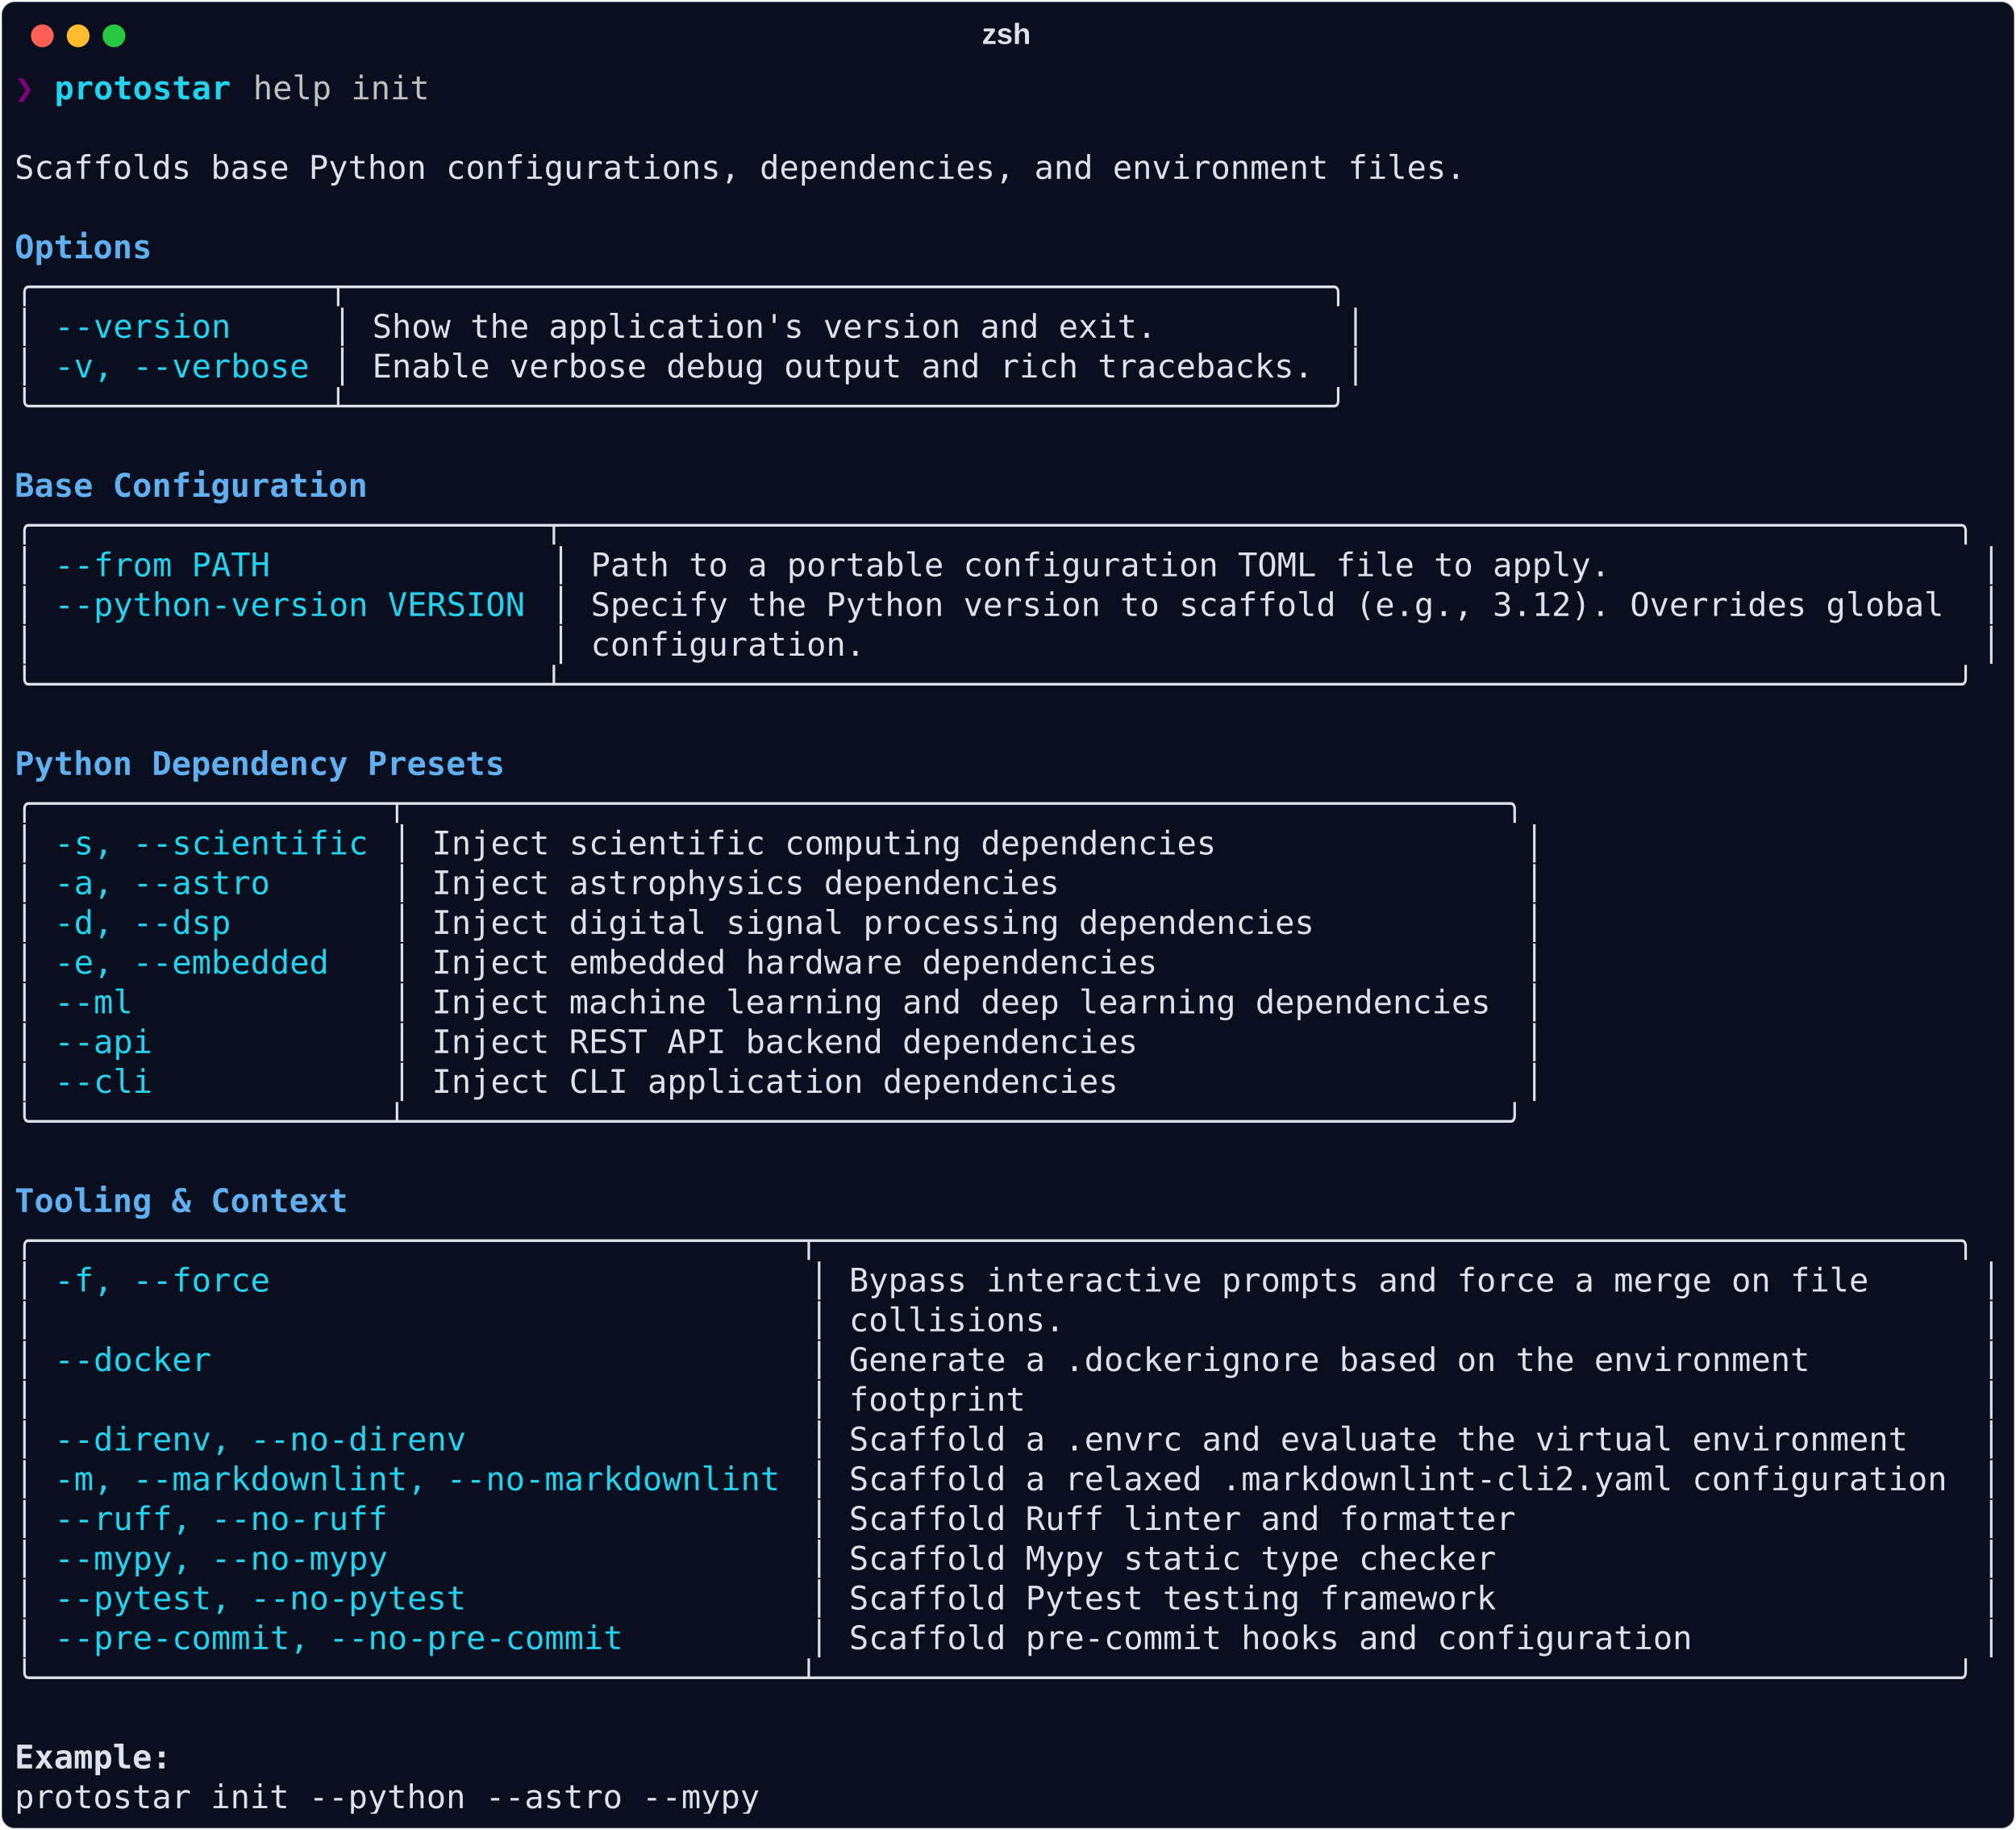
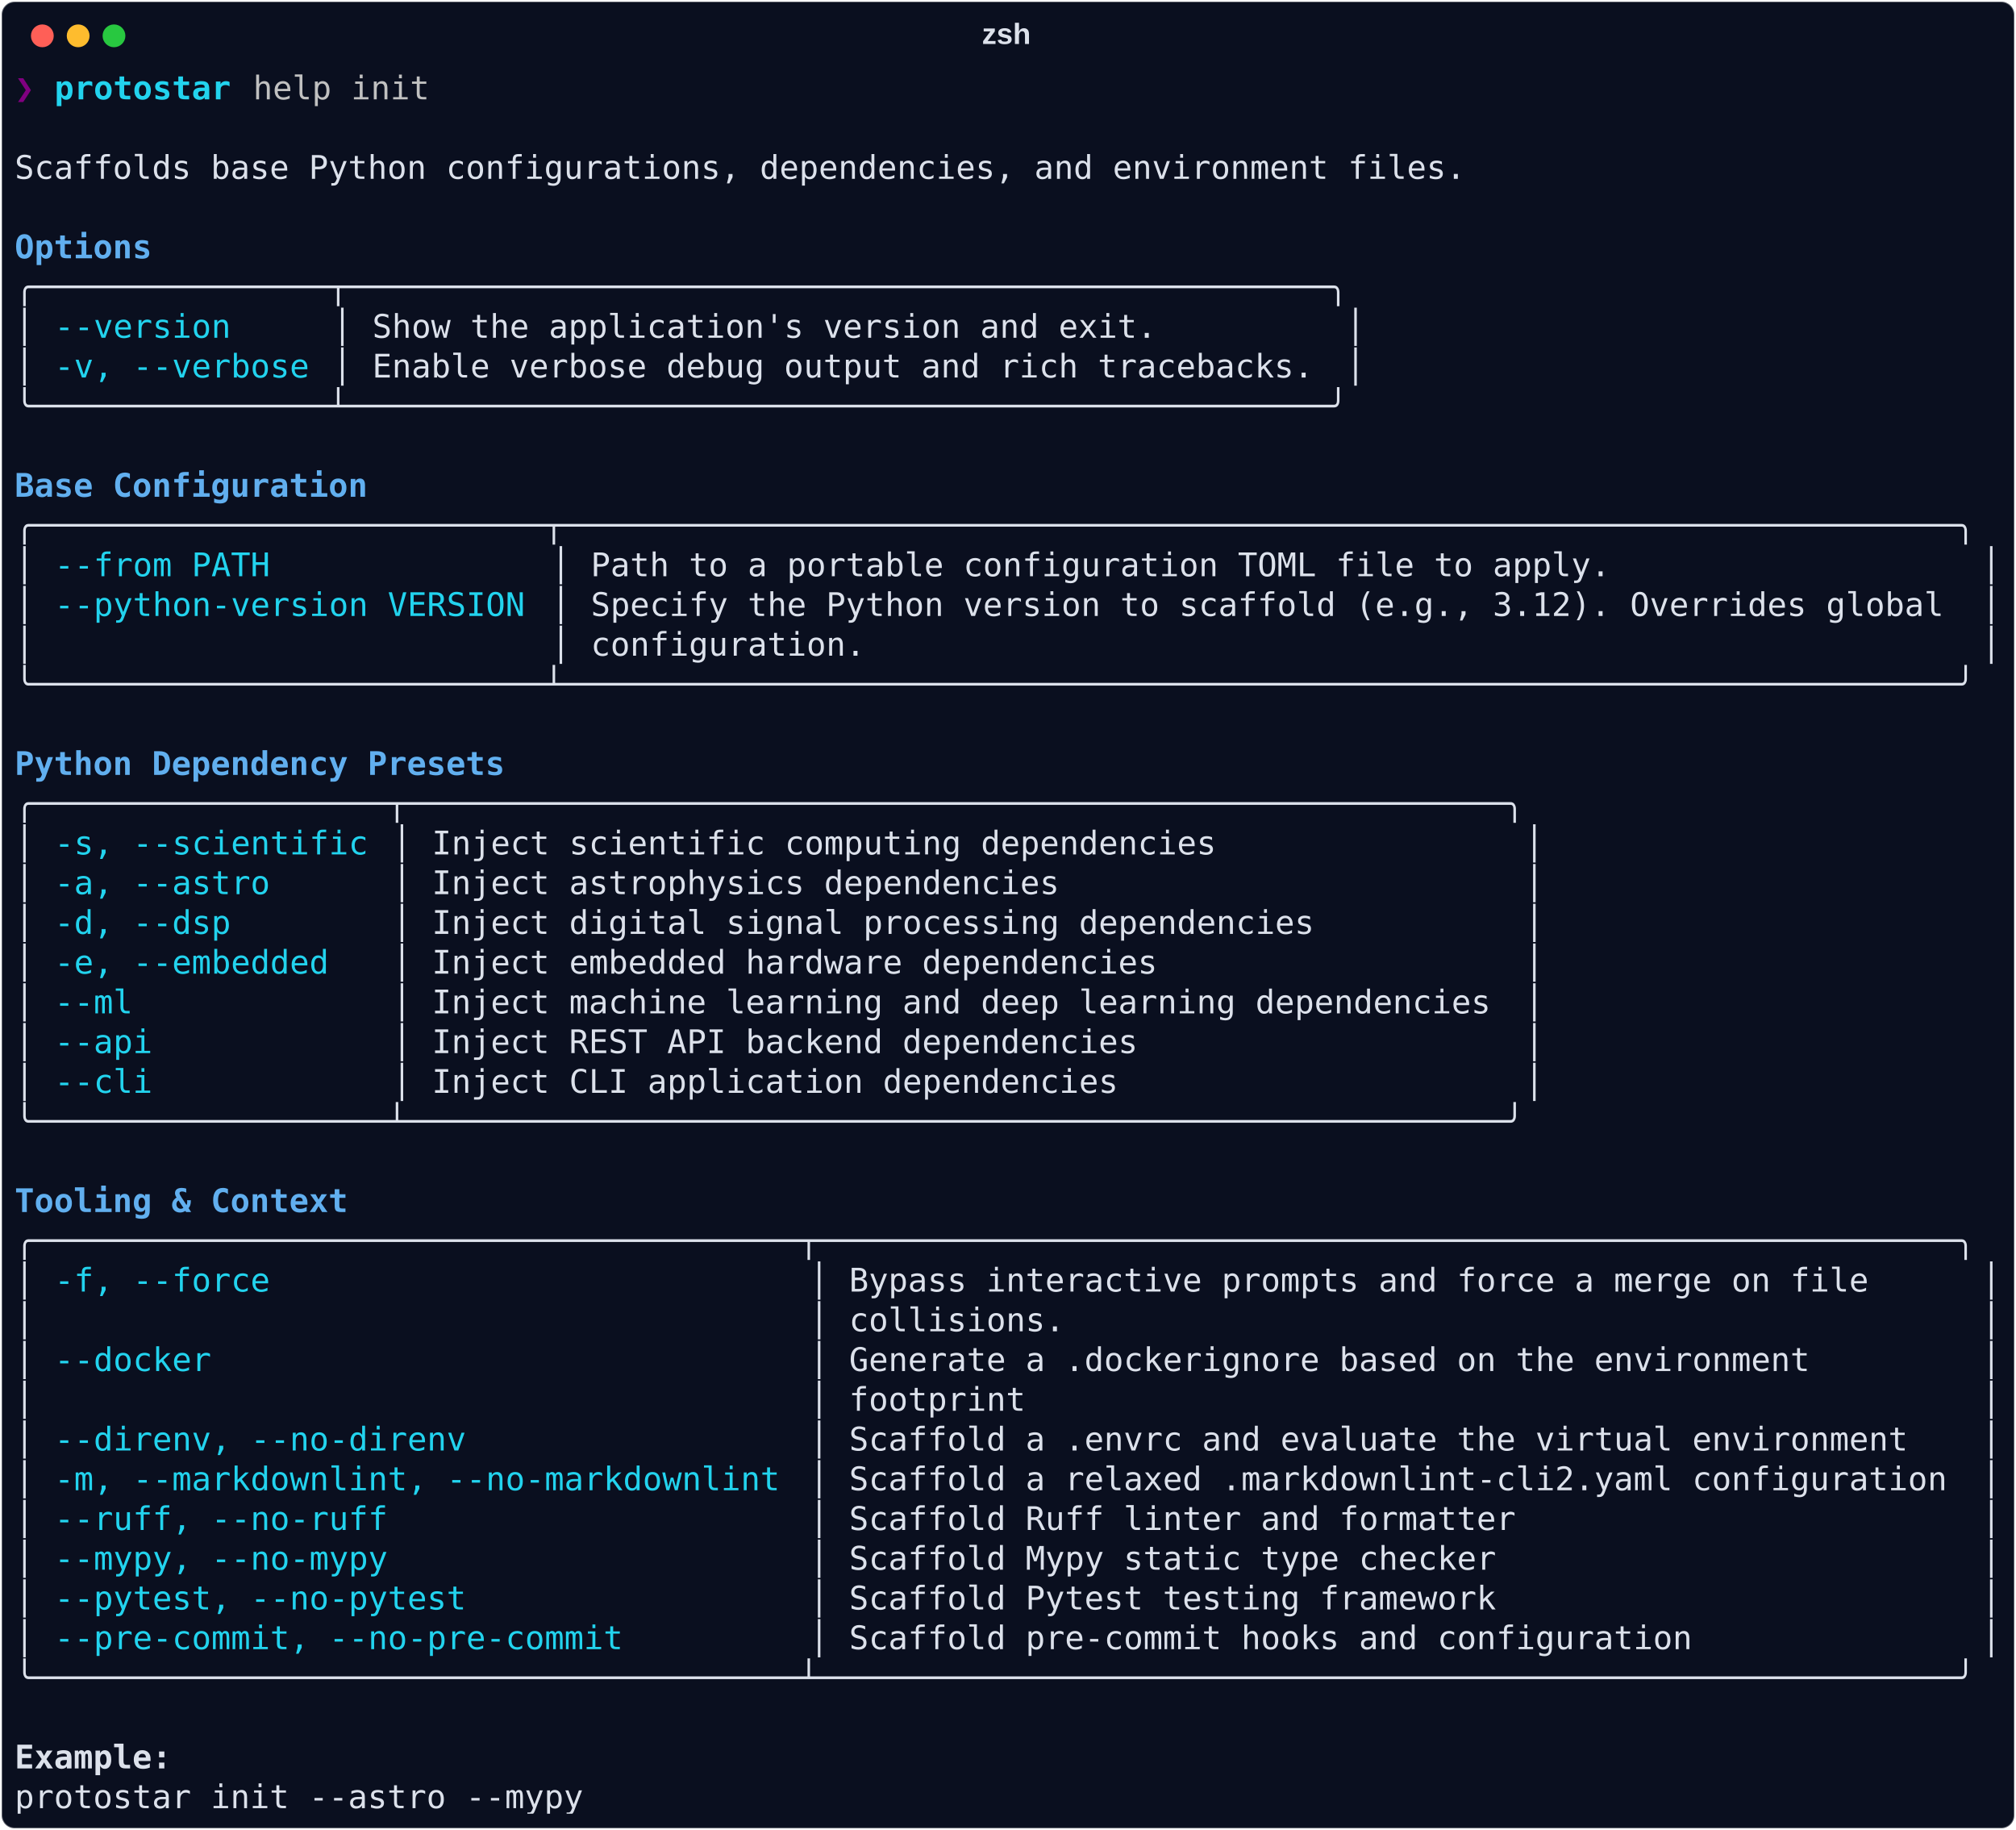
<svg xmlns="http://www.w3.org/2000/svg" class="rich-terminal" viewBox="0 0 1238 1123.6">
  <style>

    @font-face {
        font-family: "Fira Code";
        src: local("FiraCode-Regular"),
                url("https://cdnjs.cloudflare.com/ajax/libs/firacode/6.2.0/woff2/FiraCode-Regular.woff2") format("woff2"),
                url("https://cdnjs.cloudflare.com/ajax/libs/firacode/6.2.0/woff/FiraCode-Regular.woff") format("woff");
        font-style: normal;
        font-weight: 400;
    }
    @font-face {
        font-family: "Fira Code";
        src: local("FiraCode-Bold"),
                url("https://cdnjs.cloudflare.com/ajax/libs/firacode/6.2.0/woff2/FiraCode-Bold.woff2") format("woff2"),
                url("https://cdnjs.cloudflare.com/ajax/libs/firacode/6.2.0/woff/FiraCode-Bold.woff") format("woff");
        font-style: bold;
        font-weight: 700;
    }

    .cli_init_help-matrix {
        font-family: Fira Code, monospace;
        font-size: 20px;
        line-height: 24.4px;
        font-variant-east-asian: full-width;
    }

    .cli_init_help-title {
        font-size: 18px;
        font-weight: bold;
        font-family: arial;
    }

    .cli_init_help-r1 { fill: #800080;font-weight: bold }
.cli_init_help-r2 { fill: #22d3ee;font-weight: bold }
.cli_init_help-r3 { fill: #c0c0c0 }
.cli_init_help-r4 { fill: #dce1eb }
.cli_init_help-r5 { fill: #61afef;font-weight: bold }
.cli_init_help-r6 { fill: #22d3ee }
.cli_init_help-r7 { fill: #dce1eb;font-weight: bold }
    </style>
  <defs>
    <clipPath id="cli_init_help-clip-terminal">
      <rect x="0" y="0" width="1219.0" height="1072.6" />
    </clipPath>
    <clipPath id="cli_init_help-line-0">
      <rect x="0" y="1.5" width="1220" height="24.65" />
    </clipPath>
    <clipPath id="cli_init_help-line-1">
      <rect x="0" y="25.9" width="1220" height="24.65" />
    </clipPath>
    <clipPath id="cli_init_help-line-2">
      <rect x="0" y="50.3" width="1220" height="24.65" />
    </clipPath>
    <clipPath id="cli_init_help-line-3">
      <rect x="0" y="74.7" width="1220" height="24.65" />
    </clipPath>
    <clipPath id="cli_init_help-line-4">
      <rect x="0" y="99.1" width="1220" height="24.65" />
    </clipPath>
    <clipPath id="cli_init_help-line-5">
      <rect x="0" y="123.5" width="1220" height="24.65" />
    </clipPath>
    <clipPath id="cli_init_help-line-6">
      <rect x="0" y="147.9" width="1220" height="24.65" />
    </clipPath>
    <clipPath id="cli_init_help-line-7">
      <rect x="0" y="172.3" width="1220" height="24.65" />
    </clipPath>
    <clipPath id="cli_init_help-line-8">
      <rect x="0" y="196.7" width="1220" height="24.65" />
    </clipPath>
    <clipPath id="cli_init_help-line-9">
      <rect x="0" y="221.1" width="1220" height="24.65" />
    </clipPath>
    <clipPath id="cli_init_help-line-10">
      <rect x="0" y="245.5" width="1220" height="24.65" />
    </clipPath>
    <clipPath id="cli_init_help-line-11">
      <rect x="0" y="269.9" width="1220" height="24.65" />
    </clipPath>
    <clipPath id="cli_init_help-line-12">
      <rect x="0" y="294.3" width="1220" height="24.65" />
    </clipPath>
    <clipPath id="cli_init_help-line-13">
      <rect x="0" y="318.7" width="1220" height="24.65" />
    </clipPath>
    <clipPath id="cli_init_help-line-14">
      <rect x="0" y="343.1" width="1220" height="24.65" />
    </clipPath>
    <clipPath id="cli_init_help-line-15">
      <rect x="0" y="367.5" width="1220" height="24.65" />
    </clipPath>
    <clipPath id="cli_init_help-line-16">
      <rect x="0" y="391.9" width="1220" height="24.65" />
    </clipPath>
    <clipPath id="cli_init_help-line-17">
      <rect x="0" y="416.3" width="1220" height="24.65" />
    </clipPath>
    <clipPath id="cli_init_help-line-18">
      <rect x="0" y="440.7" width="1220" height="24.65" />
    </clipPath>
    <clipPath id="cli_init_help-line-19">
      <rect x="0" y="465.1" width="1220" height="24.65" />
    </clipPath>
    <clipPath id="cli_init_help-line-20">
      <rect x="0" y="489.5" width="1220" height="24.65" />
    </clipPath>
    <clipPath id="cli_init_help-line-21">
      <rect x="0" y="513.9" width="1220" height="24.65" />
    </clipPath>
    <clipPath id="cli_init_help-line-22">
      <rect x="0" y="538.3" width="1220" height="24.65" />
    </clipPath>
    <clipPath id="cli_init_help-line-23">
      <rect x="0" y="562.7" width="1220" height="24.65" />
    </clipPath>
    <clipPath id="cli_init_help-line-24">
      <rect x="0" y="587.1" width="1220" height="24.65" />
    </clipPath>
    <clipPath id="cli_init_help-line-25">
      <rect x="0" y="611.5" width="1220" height="24.65" />
    </clipPath>
    <clipPath id="cli_init_help-line-26">
      <rect x="0" y="635.9" width="1220" height="24.65" />
    </clipPath>
    <clipPath id="cli_init_help-line-27">
      <rect x="0" y="660.3" width="1220" height="24.65" />
    </clipPath>
    <clipPath id="cli_init_help-line-28">
      <rect x="0" y="684.7" width="1220" height="24.65" />
    </clipPath>
    <clipPath id="cli_init_help-line-29">
      <rect x="0" y="709.1" width="1220" height="24.65" />
    </clipPath>
    <clipPath id="cli_init_help-line-30">
      <rect x="0" y="733.5" width="1220" height="24.65" />
    </clipPath>
    <clipPath id="cli_init_help-line-31">
      <rect x="0" y="757.9" width="1220" height="24.65" />
    </clipPath>
    <clipPath id="cli_init_help-line-32">
      <rect x="0" y="782.3" width="1220" height="24.65" />
    </clipPath>
    <clipPath id="cli_init_help-line-33">
      <rect x="0" y="806.7" width="1220" height="24.65" />
    </clipPath>
    <clipPath id="cli_init_help-line-34">
      <rect x="0" y="831.1" width="1220" height="24.65" />
    </clipPath>
    <clipPath id="cli_init_help-line-35">
      <rect x="0" y="855.5" width="1220" height="24.65" />
    </clipPath>
    <clipPath id="cli_init_help-line-36">
      <rect x="0" y="879.9" width="1220" height="24.65" />
    </clipPath>
    <clipPath id="cli_init_help-line-37">
      <rect x="0" y="904.3" width="1220" height="24.65" />
    </clipPath>
    <clipPath id="cli_init_help-line-38">
      <rect x="0" y="928.7" width="1220" height="24.65" />
    </clipPath>
    <clipPath id="cli_init_help-line-39">
      <rect x="0" y="953.1" width="1220" height="24.65" />
    </clipPath>
    <clipPath id="cli_init_help-line-40">
      <rect x="0" y="977.5" width="1220" height="24.65" />
    </clipPath>
    <clipPath id="cli_init_help-line-41">
      <rect x="0" y="1001.9" width="1220" height="24.65" />
    </clipPath>
    <clipPath id="cli_init_help-line-42">
      <rect x="0" y="1026.3" width="1220" height="24.65" />
    </clipPath>
  </defs>
  <rect fill="#0a0f1f" stroke="rgba(255,255,255,0.35)" stroke-width="1" x="1" y="1" width="1236" height="1121.6" rx="8" />
  <text class="cli_init_help-title" fill="#dce1eb" text-anchor="middle" x="618" y="27">zsh</text>
  <g transform="translate(26,22)">
    <circle cx="0" cy="0" r="7" fill="#ff5f57" />
    <circle cx="22" cy="0" r="7" fill="#febc2e" />
    <circle cx="44" cy="0" r="7" fill="#28c840" />
  </g>
  <g transform="translate(9, 41)" clip-path="url(#cli_init_help-clip-terminal)">
    <g class="cli_init_help-matrix">
      <text class="cli_init_help-r1" x="0" y="20" textLength="24.4" clip-path="url(#cli_init_help-line-0)">❯ </text>
      <text class="cli_init_help-r2" x="24.4" y="20" textLength="122" clip-path="url(#cli_init_help-line-0)">protostar </text>
      <text class="cli_init_help-r3" x="146.4" y="20" textLength="109.8" clip-path="url(#cli_init_help-line-0)">help init</text>
      <text class="cli_init_help-r4" x="1220" y="20" textLength="12.2" clip-path="url(#cli_init_help-line-0)">
</text>
      <text class="cli_init_help-r4" x="1220" y="44.4" textLength="12.2" clip-path="url(#cli_init_help-line-1)">
</text>
      <text class="cli_init_help-r4" x="0" y="68.8" textLength="902.8" clip-path="url(#cli_init_help-line-2)">Scaffolds base Python configurations, dependencies, and environment files.</text>
      <text class="cli_init_help-r4" x="1220" y="68.8" textLength="12.2" clip-path="url(#cli_init_help-line-2)">
</text>
      <text class="cli_init_help-r4" x="1220" y="93.2" textLength="12.2" clip-path="url(#cli_init_help-line-3)">
</text>
      <text class="cli_init_help-r5" x="0" y="117.6" textLength="829.6" clip-path="url(#cli_init_help-line-4)">Options                                                             </text>
      <text class="cli_init_help-r4" x="1220" y="117.6" textLength="12.2" clip-path="url(#cli_init_help-line-4)">
</text>
      <text class="cli_init_help-r4" x="0" y="142" textLength="829.6" clip-path="url(#cli_init_help-line-5)">╭───────────────┬──────────────────────────────────────────────────╮</text>
      <text class="cli_init_help-r4" x="1220" y="142" textLength="12.2" clip-path="url(#cli_init_help-line-5)">
</text>
      <text class="cli_init_help-r4" x="0" y="166.4" textLength="12.2" clip-path="url(#cli_init_help-line-6)">│</text>
      <text class="cli_init_help-r6" x="24.4" y="166.4" textLength="158.6" clip-path="url(#cli_init_help-line-6)">--version    </text>
      <text class="cli_init_help-r4" x="195.2" y="166.4" textLength="12.2" clip-path="url(#cli_init_help-line-6)">│</text>
      <text class="cli_init_help-r4" x="219.6" y="166.4" textLength="585.6" clip-path="url(#cli_init_help-line-6)">Show the application's version and exit.        </text>
      <text class="cli_init_help-r4" x="817.4" y="166.4" textLength="12.2" clip-path="url(#cli_init_help-line-6)">│</text>
      <text class="cli_init_help-r4" x="1220" y="166.4" textLength="12.2" clip-path="url(#cli_init_help-line-6)">
</text>
      <text class="cli_init_help-r4" x="0" y="190.8" textLength="12.2" clip-path="url(#cli_init_help-line-7)">│</text>
      <text class="cli_init_help-r6" x="24.4" y="190.8" textLength="158.6" clip-path="url(#cli_init_help-line-7)">-v, --verbose</text>
      <text class="cli_init_help-r4" x="195.2" y="190.8" textLength="12.2" clip-path="url(#cli_init_help-line-7)">│</text>
      <text class="cli_init_help-r4" x="219.6" y="190.8" textLength="585.6" clip-path="url(#cli_init_help-line-7)">Enable verbose debug output and rich tracebacks.</text>
      <text class="cli_init_help-r4" x="817.4" y="190.8" textLength="12.2" clip-path="url(#cli_init_help-line-7)">│</text>
      <text class="cli_init_help-r4" x="1220" y="190.8" textLength="12.2" clip-path="url(#cli_init_help-line-7)">
</text>
      <text class="cli_init_help-r4" x="0" y="215.2" textLength="829.6" clip-path="url(#cli_init_help-line-8)">╰───────────────┴──────────────────────────────────────────────────╯</text>
      <text class="cli_init_help-r4" x="1220" y="215.2" textLength="12.2" clip-path="url(#cli_init_help-line-8)">
</text>
      <text class="cli_init_help-r4" x="1220" y="239.6" textLength="12.2" clip-path="url(#cli_init_help-line-9)">
</text>
      <text class="cli_init_help-r5" x="0" y="264" textLength="1220" clip-path="url(#cli_init_help-line-10)">Base Configuration                                                                                  </text>
      <text class="cli_init_help-r4" x="1220" y="264" textLength="12.2" clip-path="url(#cli_init_help-line-10)">
</text>
      <text class="cli_init_help-r4" x="0" y="288.4" textLength="1220" clip-path="url(#cli_init_help-line-11)">╭──────────────────────────┬───────────────────────────────────────────────────────────────────────╮</text>
      <text class="cli_init_help-r4" x="1220" y="288.4" textLength="12.2" clip-path="url(#cli_init_help-line-11)">
</text>
      <text class="cli_init_help-r4" x="0" y="312.8" textLength="12.2" clip-path="url(#cli_init_help-line-12)">│</text>
      <text class="cli_init_help-r6" x="24.4" y="312.8" textLength="292.8" clip-path="url(#cli_init_help-line-12)">--from PATH             </text>
      <text class="cli_init_help-r4" x="329.4" y="312.8" textLength="12.2" clip-path="url(#cli_init_help-line-12)">│</text>
      <text class="cli_init_help-r4" x="353.8" y="312.8" textLength="841.8" clip-path="url(#cli_init_help-line-12)">Path to a portable configuration TOML file to apply.                 </text>
      <text class="cli_init_help-r4" x="1207.8" y="312.8" textLength="12.2" clip-path="url(#cli_init_help-line-12)">│</text>
      <text class="cli_init_help-r4" x="1220" y="312.8" textLength="12.2" clip-path="url(#cli_init_help-line-12)">
</text>
      <text class="cli_init_help-r4" x="0" y="337.2" textLength="12.2" clip-path="url(#cli_init_help-line-13)">│</text>
      <text class="cli_init_help-r6" x="24.4" y="337.2" textLength="292.8" clip-path="url(#cli_init_help-line-13)">--python-version VERSION</text>
      <text class="cli_init_help-r4" x="329.4" y="337.2" textLength="12.2" clip-path="url(#cli_init_help-line-13)">│</text>
      <text class="cli_init_help-r4" x="353.8" y="337.2" textLength="841.8" clip-path="url(#cli_init_help-line-13)">Specify the Python version to scaffold (e.g., 3.12). Overrides global</text>
      <text class="cli_init_help-r4" x="1207.8" y="337.2" textLength="12.2" clip-path="url(#cli_init_help-line-13)">│</text>
      <text class="cli_init_help-r4" x="1220" y="337.2" textLength="12.2" clip-path="url(#cli_init_help-line-13)">
</text>
      <text class="cli_init_help-r4" x="0" y="361.6" textLength="12.2" clip-path="url(#cli_init_help-line-14)">│</text>
      <text class="cli_init_help-r4" x="329.4" y="361.6" textLength="12.2" clip-path="url(#cli_init_help-line-14)">│</text>
      <text class="cli_init_help-r4" x="353.8" y="361.6" textLength="841.8" clip-path="url(#cli_init_help-line-14)">configuration.                                                       </text>
      <text class="cli_init_help-r4" x="1207.8" y="361.6" textLength="12.2" clip-path="url(#cli_init_help-line-14)">│</text>
      <text class="cli_init_help-r4" x="1220" y="361.6" textLength="12.2" clip-path="url(#cli_init_help-line-14)">
</text>
      <text class="cli_init_help-r4" x="0" y="386" textLength="1220" clip-path="url(#cli_init_help-line-15)">╰──────────────────────────┴───────────────────────────────────────────────────────────────────────╯</text>
      <text class="cli_init_help-r4" x="1220" y="386" textLength="12.2" clip-path="url(#cli_init_help-line-15)">
</text>
      <text class="cli_init_help-r4" x="1220" y="410.4" textLength="12.2" clip-path="url(#cli_init_help-line-16)">
</text>
      <text class="cli_init_help-r5" x="0" y="434.8" textLength="939.4" clip-path="url(#cli_init_help-line-17)">Python Dependency Presets                                                    </text>
      <text class="cli_init_help-r4" x="1220" y="434.8" textLength="12.2" clip-path="url(#cli_init_help-line-17)">
</text>
      <text class="cli_init_help-r4" x="0" y="459.2" textLength="939.4" clip-path="url(#cli_init_help-line-18)">╭──────────────────┬────────────────────────────────────────────────────────╮</text>
      <text class="cli_init_help-r4" x="1220" y="459.2" textLength="12.2" clip-path="url(#cli_init_help-line-18)">
</text>
      <text class="cli_init_help-r4" x="0" y="483.6" textLength="12.2" clip-path="url(#cli_init_help-line-19)">│</text>
      <text class="cli_init_help-r6" x="24.4" y="483.6" textLength="195.2" clip-path="url(#cli_init_help-line-19)">-s, --scientific</text>
      <text class="cli_init_help-r4" x="231.8" y="483.6" textLength="12.2" clip-path="url(#cli_init_help-line-19)">│</text>
      <text class="cli_init_help-r4" x="256.2" y="483.6" textLength="658.8" clip-path="url(#cli_init_help-line-19)">Inject scientific computing dependencies              </text>
      <text class="cli_init_help-r4" x="927.2" y="483.6" textLength="12.2" clip-path="url(#cli_init_help-line-19)">│</text>
      <text class="cli_init_help-r4" x="1220" y="483.6" textLength="12.2" clip-path="url(#cli_init_help-line-19)">
</text>
      <text class="cli_init_help-r4" x="0" y="508" textLength="12.2" clip-path="url(#cli_init_help-line-20)">│</text>
      <text class="cli_init_help-r6" x="24.4" y="508" textLength="195.2" clip-path="url(#cli_init_help-line-20)">-a, --astro     </text>
      <text class="cli_init_help-r4" x="231.8" y="508" textLength="12.2" clip-path="url(#cli_init_help-line-20)">│</text>
      <text class="cli_init_help-r4" x="256.2" y="508" textLength="658.8" clip-path="url(#cli_init_help-line-20)">Inject astrophysics dependencies                      </text>
      <text class="cli_init_help-r4" x="927.2" y="508" textLength="12.2" clip-path="url(#cli_init_help-line-20)">│</text>
      <text class="cli_init_help-r4" x="1220" y="508" textLength="12.2" clip-path="url(#cli_init_help-line-20)">
</text>
      <text class="cli_init_help-r4" x="0" y="532.4" textLength="12.2" clip-path="url(#cli_init_help-line-21)">│</text>
      <text class="cli_init_help-r6" x="24.4" y="532.4" textLength="195.2" clip-path="url(#cli_init_help-line-21)">-d, --dsp       </text>
      <text class="cli_init_help-r4" x="231.8" y="532.4" textLength="12.2" clip-path="url(#cli_init_help-line-21)">│</text>
      <text class="cli_init_help-r4" x="256.2" y="532.4" textLength="658.8" clip-path="url(#cli_init_help-line-21)">Inject digital signal processing dependencies         </text>
      <text class="cli_init_help-r4" x="927.2" y="532.4" textLength="12.2" clip-path="url(#cli_init_help-line-21)">│</text>
      <text class="cli_init_help-r4" x="1220" y="532.4" textLength="12.2" clip-path="url(#cli_init_help-line-21)">
</text>
      <text class="cli_init_help-r4" x="0" y="556.8" textLength="12.2" clip-path="url(#cli_init_help-line-22)">│</text>
      <text class="cli_init_help-r6" x="24.4" y="556.8" textLength="195.2" clip-path="url(#cli_init_help-line-22)">-e, --embedded  </text>
      <text class="cli_init_help-r4" x="231.8" y="556.8" textLength="12.2" clip-path="url(#cli_init_help-line-22)">│</text>
      <text class="cli_init_help-r4" x="256.2" y="556.8" textLength="658.8" clip-path="url(#cli_init_help-line-22)">Inject embedded hardware dependencies                 </text>
      <text class="cli_init_help-r4" x="927.2" y="556.8" textLength="12.2" clip-path="url(#cli_init_help-line-22)">│</text>
      <text class="cli_init_help-r4" x="1220" y="556.8" textLength="12.2" clip-path="url(#cli_init_help-line-22)">
</text>
      <text class="cli_init_help-r4" x="0" y="581.2" textLength="12.2" clip-path="url(#cli_init_help-line-23)">│</text>
      <text class="cli_init_help-r6" x="24.4" y="581.2" textLength="195.2" clip-path="url(#cli_init_help-line-23)">--ml            </text>
      <text class="cli_init_help-r4" x="231.8" y="581.2" textLength="12.2" clip-path="url(#cli_init_help-line-23)">│</text>
      <text class="cli_init_help-r4" x="256.2" y="581.2" textLength="658.8" clip-path="url(#cli_init_help-line-23)">Inject machine learning and deep learning dependencies</text>
      <text class="cli_init_help-r4" x="927.2" y="581.2" textLength="12.2" clip-path="url(#cli_init_help-line-23)">│</text>
      <text class="cli_init_help-r4" x="1220" y="581.2" textLength="12.2" clip-path="url(#cli_init_help-line-23)">
</text>
      <text class="cli_init_help-r4" x="0" y="605.6" textLength="12.2" clip-path="url(#cli_init_help-line-24)">│</text>
      <text class="cli_init_help-r6" x="24.4" y="605.6" textLength="195.2" clip-path="url(#cli_init_help-line-24)">--api           </text>
      <text class="cli_init_help-r4" x="231.8" y="605.6" textLength="12.2" clip-path="url(#cli_init_help-line-24)">│</text>
      <text class="cli_init_help-r4" x="256.2" y="605.6" textLength="658.8" clip-path="url(#cli_init_help-line-24)">Inject REST API backend dependencies                  </text>
      <text class="cli_init_help-r4" x="927.2" y="605.6" textLength="12.2" clip-path="url(#cli_init_help-line-24)">│</text>
      <text class="cli_init_help-r4" x="1220" y="605.6" textLength="12.2" clip-path="url(#cli_init_help-line-24)">
</text>
      <text class="cli_init_help-r4" x="0" y="630" textLength="12.2" clip-path="url(#cli_init_help-line-25)">│</text>
      <text class="cli_init_help-r6" x="24.4" y="630" textLength="195.2" clip-path="url(#cli_init_help-line-25)">--cli           </text>
      <text class="cli_init_help-r4" x="231.8" y="630" textLength="12.2" clip-path="url(#cli_init_help-line-25)">│</text>
      <text class="cli_init_help-r4" x="256.2" y="630" textLength="658.8" clip-path="url(#cli_init_help-line-25)">Inject CLI application dependencies                   </text>
      <text class="cli_init_help-r4" x="927.2" y="630" textLength="12.2" clip-path="url(#cli_init_help-line-25)">│</text>
      <text class="cli_init_help-r4" x="1220" y="630" textLength="12.2" clip-path="url(#cli_init_help-line-25)">
</text>
      <text class="cli_init_help-r4" x="0" y="654.4" textLength="939.4" clip-path="url(#cli_init_help-line-26)">╰──────────────────┴────────────────────────────────────────────────────────╯</text>
      <text class="cli_init_help-r4" x="1220" y="654.4" textLength="12.2" clip-path="url(#cli_init_help-line-26)">
</text>
      <text class="cli_init_help-r4" x="1220" y="678.8" textLength="12.2" clip-path="url(#cli_init_help-line-27)">
</text>
      <text class="cli_init_help-r5" x="0" y="703.2" textLength="1220" clip-path="url(#cli_init_help-line-28)">Tooling &amp; Context                                                                                   </text>
      <text class="cli_init_help-r4" x="1220" y="703.2" textLength="12.2" clip-path="url(#cli_init_help-line-28)">
</text>
      <text class="cli_init_help-r4" x="0" y="727.6" textLength="1220" clip-path="url(#cli_init_help-line-29)">╭───────────────────────────────────────┬──────────────────────────────────────────────────────────╮</text>
      <text class="cli_init_help-r4" x="1220" y="727.6" textLength="12.2" clip-path="url(#cli_init_help-line-29)">
</text>
      <text class="cli_init_help-r4" x="0" y="752" textLength="12.2" clip-path="url(#cli_init_help-line-30)">│</text>
      <text class="cli_init_help-r6" x="24.4" y="752" textLength="451.4" clip-path="url(#cli_init_help-line-30)">-f, --force                          </text>
      <text class="cli_init_help-r4" x="488" y="752" textLength="12.2" clip-path="url(#cli_init_help-line-30)">│</text>
      <text class="cli_init_help-r4" x="512.4" y="752" textLength="683.2" clip-path="url(#cli_init_help-line-30)">Bypass interactive prompts and force a merge on file    </text>
      <text class="cli_init_help-r4" x="1207.8" y="752" textLength="12.2" clip-path="url(#cli_init_help-line-30)">│</text>
      <text class="cli_init_help-r4" x="1220" y="752" textLength="12.2" clip-path="url(#cli_init_help-line-30)">
</text>
      <text class="cli_init_help-r4" x="0" y="776.4" textLength="12.2" clip-path="url(#cli_init_help-line-31)">│</text>
      <text class="cli_init_help-r4" x="488" y="776.4" textLength="12.2" clip-path="url(#cli_init_help-line-31)">│</text>
      <text class="cli_init_help-r4" x="512.4" y="776.4" textLength="683.2" clip-path="url(#cli_init_help-line-31)">collisions.                                             </text>
      <text class="cli_init_help-r4" x="1207.8" y="776.4" textLength="12.2" clip-path="url(#cli_init_help-line-31)">│</text>
      <text class="cli_init_help-r4" x="1220" y="776.4" textLength="12.2" clip-path="url(#cli_init_help-line-31)">
</text>
      <text class="cli_init_help-r4" x="0" y="800.8" textLength="12.2" clip-path="url(#cli_init_help-line-32)">│</text>
      <text class="cli_init_help-r6" x="24.4" y="800.8" textLength="451.4" clip-path="url(#cli_init_help-line-32)">--docker                             </text>
      <text class="cli_init_help-r4" x="488" y="800.8" textLength="12.2" clip-path="url(#cli_init_help-line-32)">│</text>
      <text class="cli_init_help-r4" x="512.4" y="800.8" textLength="683.2" clip-path="url(#cli_init_help-line-32)">Generate a .dockerignore based on the environment       </text>
      <text class="cli_init_help-r4" x="1207.8" y="800.8" textLength="12.2" clip-path="url(#cli_init_help-line-32)">│</text>
      <text class="cli_init_help-r4" x="1220" y="800.8" textLength="12.2" clip-path="url(#cli_init_help-line-32)">
</text>
      <text class="cli_init_help-r4" x="0" y="825.2" textLength="12.2" clip-path="url(#cli_init_help-line-33)">│</text>
      <text class="cli_init_help-r4" x="488" y="825.2" textLength="12.2" clip-path="url(#cli_init_help-line-33)">│</text>
      <text class="cli_init_help-r4" x="512.4" y="825.2" textLength="683.2" clip-path="url(#cli_init_help-line-33)">footprint                                               </text>
      <text class="cli_init_help-r4" x="1207.8" y="825.2" textLength="12.2" clip-path="url(#cli_init_help-line-33)">│</text>
      <text class="cli_init_help-r4" x="1220" y="825.2" textLength="12.2" clip-path="url(#cli_init_help-line-33)">
</text>
      <text class="cli_init_help-r4" x="0" y="849.6" textLength="12.2" clip-path="url(#cli_init_help-line-34)">│</text>
      <text class="cli_init_help-r6" x="24.4" y="849.6" textLength="451.4" clip-path="url(#cli_init_help-line-34)">--direnv, --no-direnv                </text>
      <text class="cli_init_help-r4" x="488" y="849.6" textLength="12.2" clip-path="url(#cli_init_help-line-34)">│</text>
      <text class="cli_init_help-r4" x="512.4" y="849.6" textLength="683.2" clip-path="url(#cli_init_help-line-34)">Scaffold a .envrc and evaluate the virtual environment  </text>
      <text class="cli_init_help-r4" x="1207.8" y="849.6" textLength="12.2" clip-path="url(#cli_init_help-line-34)">│</text>
      <text class="cli_init_help-r4" x="1220" y="849.6" textLength="12.2" clip-path="url(#cli_init_help-line-34)">
</text>
      <text class="cli_init_help-r4" x="0" y="874" textLength="12.2" clip-path="url(#cli_init_help-line-35)">│</text>
      <text class="cli_init_help-r6" x="24.4" y="874" textLength="451.4" clip-path="url(#cli_init_help-line-35)">-m, --markdownlint, --no-markdownlint</text>
      <text class="cli_init_help-r4" x="488" y="874" textLength="12.2" clip-path="url(#cli_init_help-line-35)">│</text>
      <text class="cli_init_help-r4" x="512.4" y="874" textLength="683.2" clip-path="url(#cli_init_help-line-35)">Scaffold a relaxed .markdownlint-cli2.yaml configuration</text>
      <text class="cli_init_help-r4" x="1207.8" y="874" textLength="12.2" clip-path="url(#cli_init_help-line-35)">│</text>
      <text class="cli_init_help-r4" x="1220" y="874" textLength="12.2" clip-path="url(#cli_init_help-line-35)">
</text>
      <text class="cli_init_help-r4" x="0" y="898.4" textLength="12.2" clip-path="url(#cli_init_help-line-36)">│</text>
      <text class="cli_init_help-r6" x="24.4" y="898.4" textLength="451.4" clip-path="url(#cli_init_help-line-36)">--ruff, --no-ruff                    </text>
      <text class="cli_init_help-r4" x="488" y="898.4" textLength="12.2" clip-path="url(#cli_init_help-line-36)">│</text>
      <text class="cli_init_help-r4" x="512.4" y="898.4" textLength="683.2" clip-path="url(#cli_init_help-line-36)">Scaffold Ruff linter and formatter                      </text>
      <text class="cli_init_help-r4" x="1207.8" y="898.4" textLength="12.2" clip-path="url(#cli_init_help-line-36)">│</text>
      <text class="cli_init_help-r4" x="1220" y="898.4" textLength="12.2" clip-path="url(#cli_init_help-line-36)">
</text>
      <text class="cli_init_help-r4" x="0" y="922.8" textLength="12.2" clip-path="url(#cli_init_help-line-37)">│</text>
      <text class="cli_init_help-r6" x="24.4" y="922.8" textLength="451.4" clip-path="url(#cli_init_help-line-37)">--mypy, --no-mypy                    </text>
      <text class="cli_init_help-r4" x="488" y="922.8" textLength="12.2" clip-path="url(#cli_init_help-line-37)">│</text>
      <text class="cli_init_help-r4" x="512.4" y="922.8" textLength="683.2" clip-path="url(#cli_init_help-line-37)">Scaffold Mypy static type checker                       </text>
      <text class="cli_init_help-r4" x="1207.8" y="922.8" textLength="12.2" clip-path="url(#cli_init_help-line-37)">│</text>
      <text class="cli_init_help-r4" x="1220" y="922.8" textLength="12.2" clip-path="url(#cli_init_help-line-37)">
</text>
      <text class="cli_init_help-r4" x="0" y="947.2" textLength="12.2" clip-path="url(#cli_init_help-line-38)">│</text>
      <text class="cli_init_help-r6" x="24.4" y="947.2" textLength="451.4" clip-path="url(#cli_init_help-line-38)">--pytest, --no-pytest                </text>
      <text class="cli_init_help-r4" x="488" y="947.2" textLength="12.2" clip-path="url(#cli_init_help-line-38)">│</text>
      <text class="cli_init_help-r4" x="512.4" y="947.2" textLength="683.2" clip-path="url(#cli_init_help-line-38)">Scaffold Pytest testing framework                       </text>
      <text class="cli_init_help-r4" x="1207.8" y="947.2" textLength="12.2" clip-path="url(#cli_init_help-line-38)">│</text>
      <text class="cli_init_help-r4" x="1220" y="947.2" textLength="12.2" clip-path="url(#cli_init_help-line-38)">
</text>
      <text class="cli_init_help-r4" x="0" y="971.6" textLength="12.2" clip-path="url(#cli_init_help-line-39)">│</text>
      <text class="cli_init_help-r6" x="24.4" y="971.6" textLength="451.4" clip-path="url(#cli_init_help-line-39)">--pre-commit, --no-pre-commit        </text>
      <text class="cli_init_help-r4" x="488" y="971.6" textLength="12.2" clip-path="url(#cli_init_help-line-39)">│</text>
      <text class="cli_init_help-r4" x="512.4" y="971.6" textLength="683.2" clip-path="url(#cli_init_help-line-39)">Scaffold pre-commit hooks and configuration             </text>
      <text class="cli_init_help-r4" x="1207.8" y="971.6" textLength="12.2" clip-path="url(#cli_init_help-line-39)">│</text>
      <text class="cli_init_help-r4" x="1220" y="971.6" textLength="12.2" clip-path="url(#cli_init_help-line-39)">
</text>
      <text class="cli_init_help-r4" x="0" y="996" textLength="1220" clip-path="url(#cli_init_help-line-40)">╰───────────────────────────────────────┴──────────────────────────────────────────────────────────╯</text>
      <text class="cli_init_help-r4" x="1220" y="996" textLength="12.2" clip-path="url(#cli_init_help-line-40)">
</text>
      <text class="cli_init_help-r4" x="1220" y="1020.4" textLength="12.2" clip-path="url(#cli_init_help-line-41)">
</text>
      <text class="cli_init_help-r7" x="0" y="1044.8" textLength="97.6" clip-path="url(#cli_init_help-line-42)">Example:</text>
      <text class="cli_init_help-r4" x="1220" y="1044.8" textLength="12.2" clip-path="url(#cli_init_help-line-42)">
</text>
-       <text class="cli_init_help-r4" x="0" y="1069.2" textLength="488" clip-path="url(#cli_init_help-line-43)">  protostar init --python --astro --mypy</text>
+       <text class="cli_init_help-r4" x="0" y="1069.2" textLength="378.2" clip-path="url(#cli_init_help-line-43)">  protostar init --astro --mypy</text>
      <text class="cli_init_help-r4" x="1220" y="1069.2" textLength="12.2" clip-path="url(#cli_init_help-line-43)">
</text>
    </g>
  </g>
</svg>
